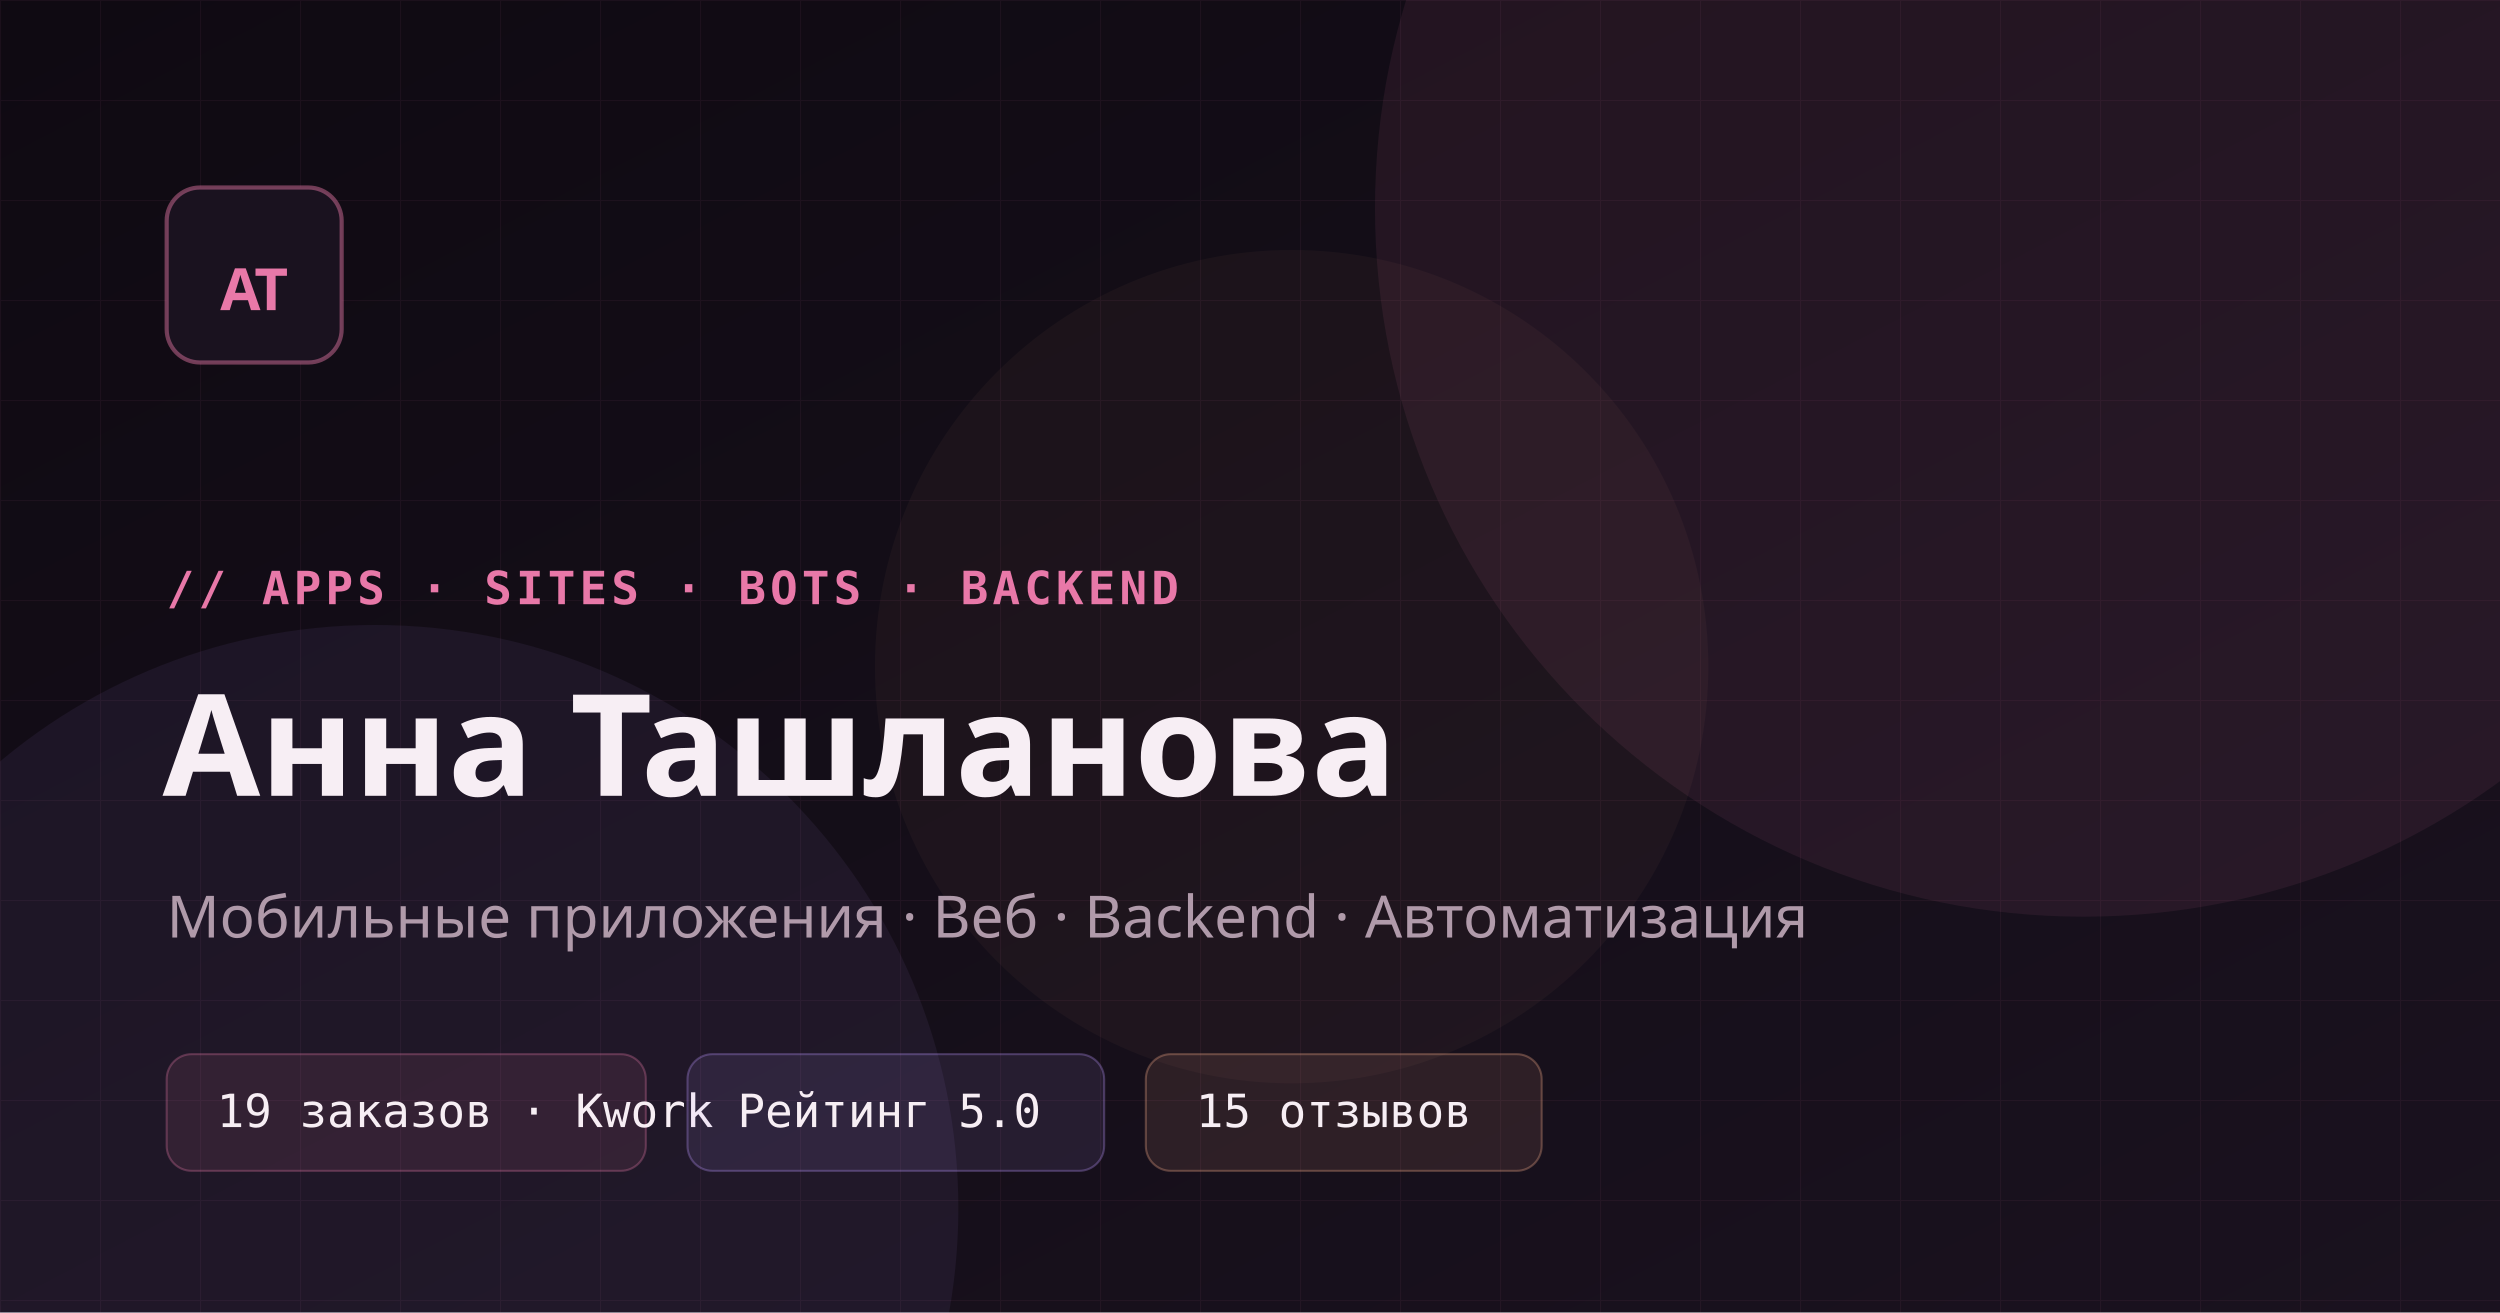
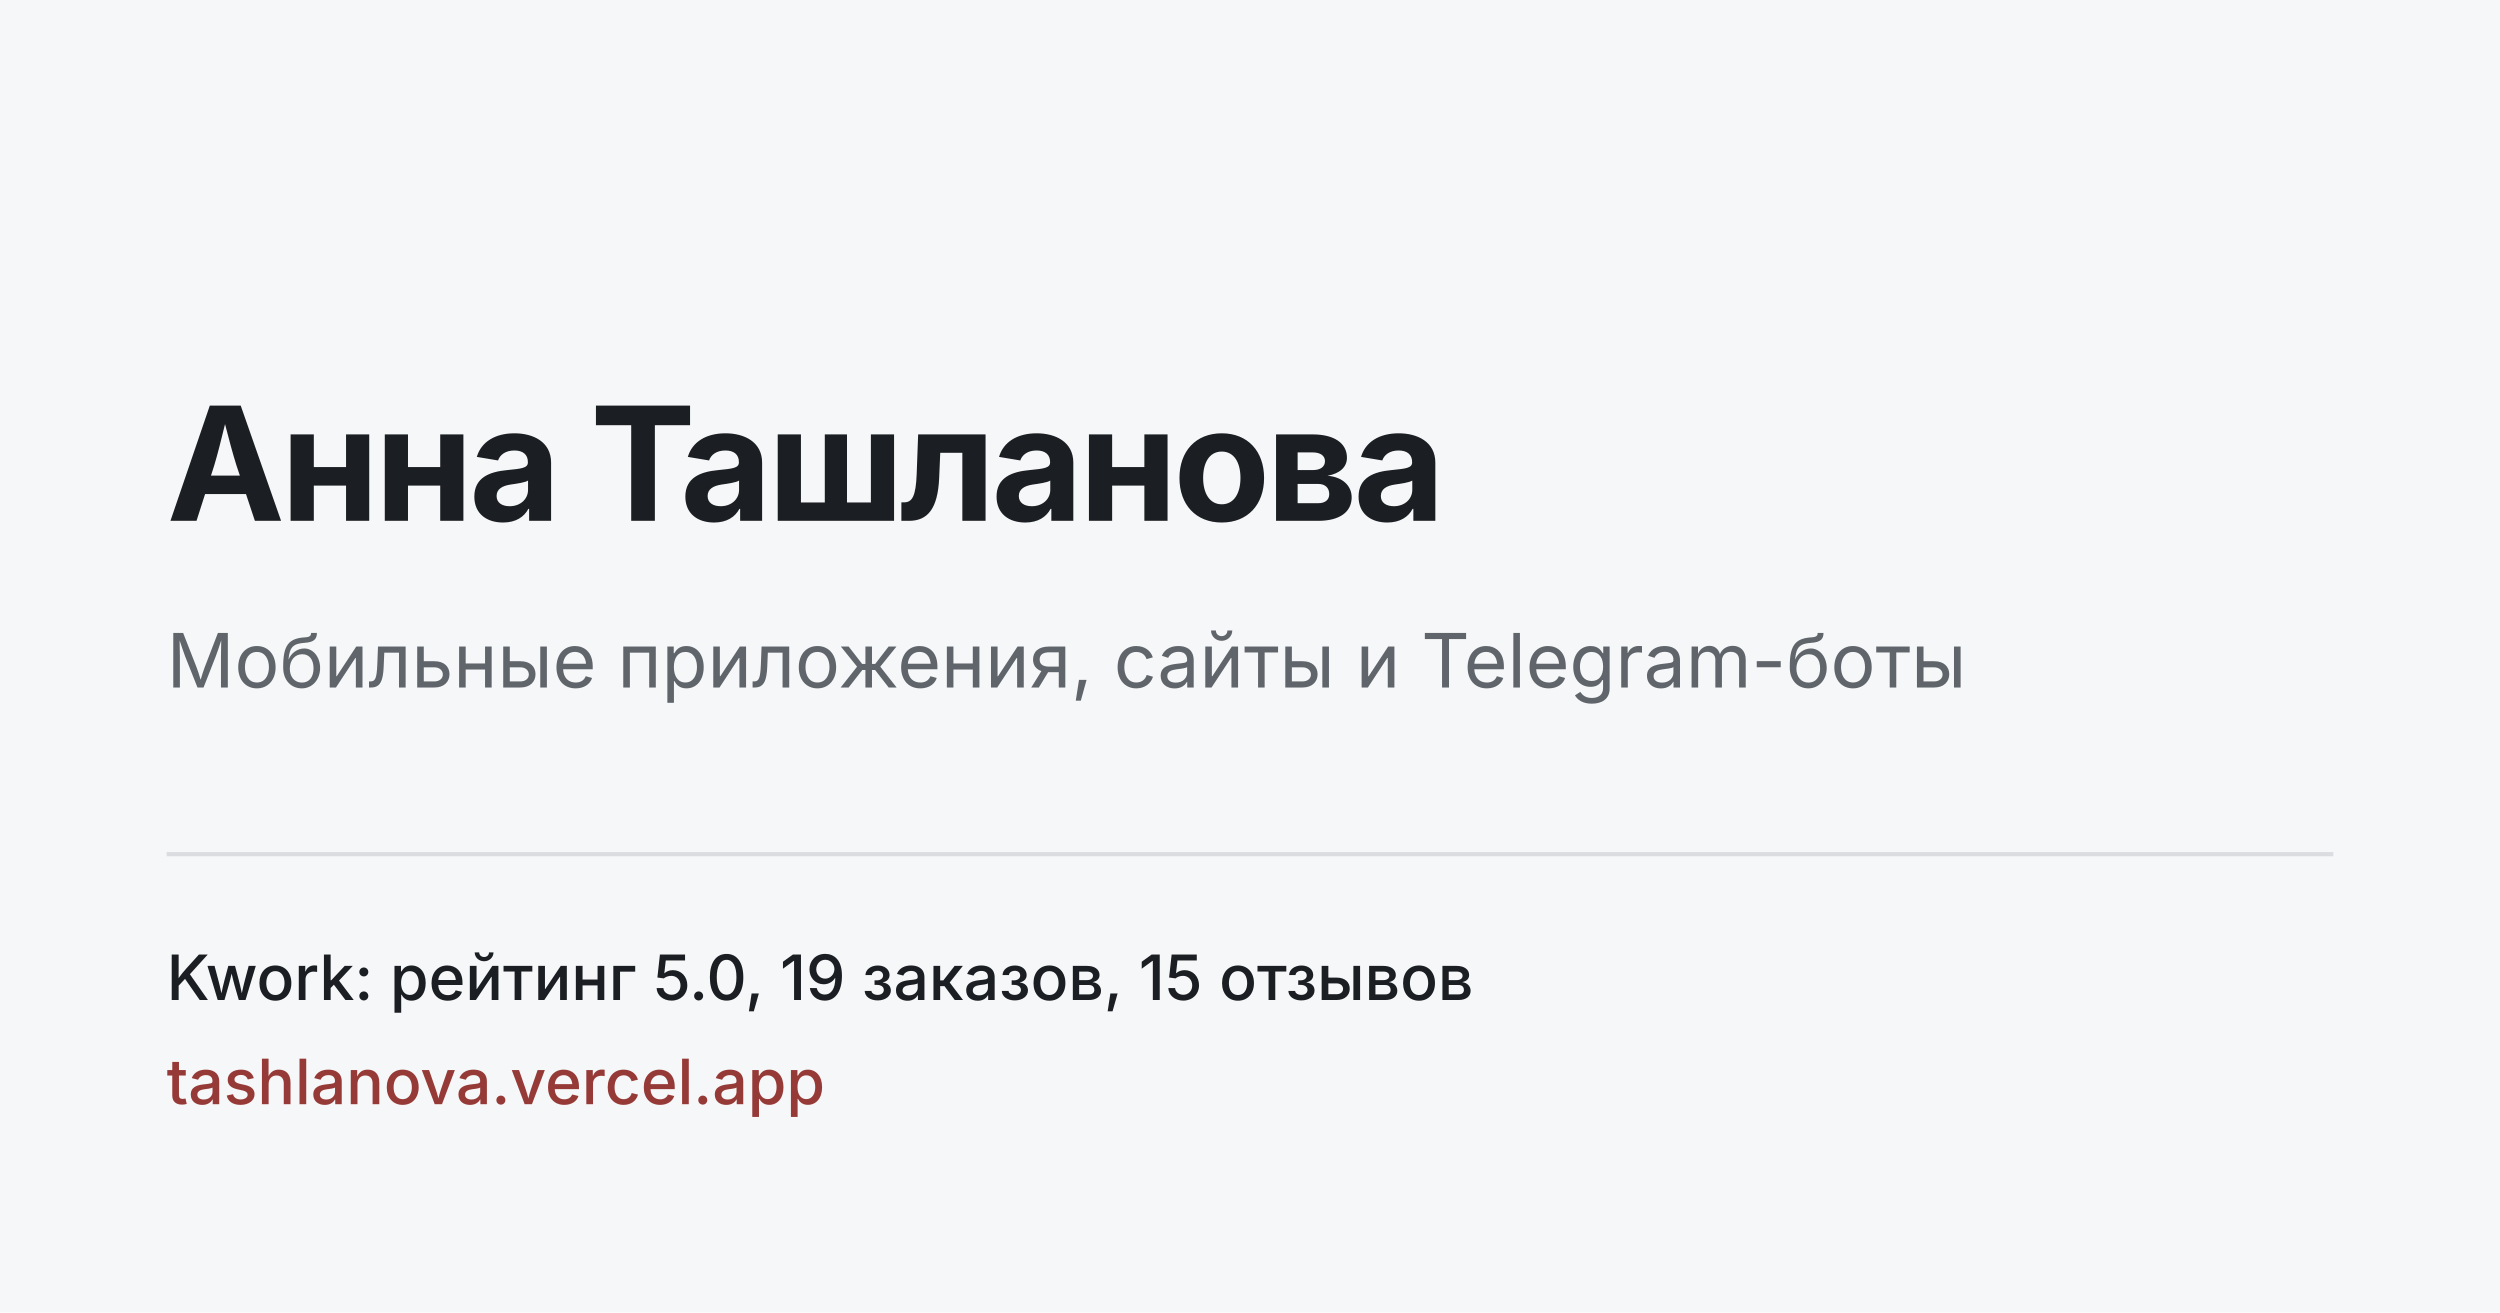
<svg xmlns="http://www.w3.org/2000/svg" width="1200" height="630" viewBox="0 0 1200 630">
-   <defs>
-     <linearGradient id="bg" x1="0" y1="0" x2="1" y2="1">
-       <stop offset="0%" stop-color="#0f0a12" />
-       <stop offset="100%" stop-color="#1a121f" />
-     </linearGradient>
-     <pattern id="grid" width="48" height="48" patternUnits="userSpaceOnUse">
-       <path d="M48 0H0V48" fill="none" stroke="#e878a8" stroke-opacity="0.06" stroke-width="1" />
-     </pattern>
-   </defs>
-   <rect width="1200" height="630" fill="url(#bg)" />
-   <rect width="1200" height="630" fill="url(#grid)" />
-   <circle cx="1000" cy="100" r="340" fill="#e878a8" opacity="0.08" />
-   <circle cx="180" cy="580" r="280" fill="#ba96ff" opacity="0.07" />
-   <circle cx="620" cy="320" r="200" fill="#ffb08c" opacity="0.04" />
-   <g transform="translate(80, 90)">
-     <rect width="84" height="84" rx="16" fill="#1a121f" stroke="#e878a8" stroke-opacity="0.45" stroke-width="2" />
-     <text x="42" y="48" text-anchor="middle" dominant-baseline="central" font-family="Syne, 'Segoe UI', system-ui, sans-serif" font-size="28" font-weight="700" fill="#e878a8" letter-spacing="-1">AT</text>
-   </g>
-   <text x="80" y="290" font-family="'IBM Plex Mono', ui-monospace, monospace" font-size="22" font-weight="600" fill="#e878a8" letter-spacing="2">// APPS · SITES · BOTS · BACKEND</text>
-   <text x="78" y="382" font-family="Syne, 'Segoe UI', system-ui, sans-serif" font-size="68" font-weight="700" fill="#f7eef4">Анна Ташланова</text>
-   <text x="80" y="450" font-family="Outfit, system-ui, sans-serif" font-size="28" font-weight="400" fill="#b09aaa">Мобильные приложения · Веб · Backend · Автоматизация</text>
-   <g transform="translate(80, 506)" font-family="'IBM Plex Mono', ui-monospace, monospace" font-size="22" font-weight="500">
-     <rect width="230" height="56" rx="12" fill="rgba(232,120,168,0.1)" stroke="#e878a8" stroke-opacity="0.3" />
-     <text x="24" y="35" fill="#f7eef4">19 заказов · Kwork</text>
-     <rect x="250" width="200" height="56" rx="12" fill="rgba(186,150,255,0.1)" stroke="#ba96ff" stroke-opacity="0.3" />
-     <text x="274" y="35" fill="#f7eef4">Рейтинг 5.0</text>
-     <rect x="470" width="190" height="56" rx="12" fill="rgba(255,176,140,0.1)" stroke="#ffb08c" stroke-opacity="0.3" />
-     <text x="494" y="35" fill="#f7eef4">15 отзывов</text>
-   </g>
+   <rect width="1200" height="630" fill="#f6f7f8" />
+   <text x="80" y="250" font-family="Inter, 'Segoe UI', system-ui, sans-serif" font-size="76" font-weight="700" letter-spacing="-2" fill="#1b1e22">Анна Ташланова</text>
+   <text x="80" y="330" font-family="Inter, 'Segoe UI', system-ui, sans-serif" font-size="36" font-weight="400" fill="#60656b">Мобильные приложения, сайты и Telegram-боты</text>
+   <line x1="80" y1="410" x2="1120" y2="410" stroke="#dadcdf" stroke-width="2" />
+   <text x="80" y="480" font-family="Inter, 'Segoe UI', system-ui, sans-serif" font-size="30" font-weight="500" fill="#1b1e22">Kwork: рейтинг 5.0, 19 заказов, 15 отзывов</text>
+   <text x="80" y="530" font-family="Inter, 'Segoe UI', system-ui, sans-serif" font-size="30" font-weight="500" fill="#963a37">tashlanova.vercel.app</text>
</svg>
